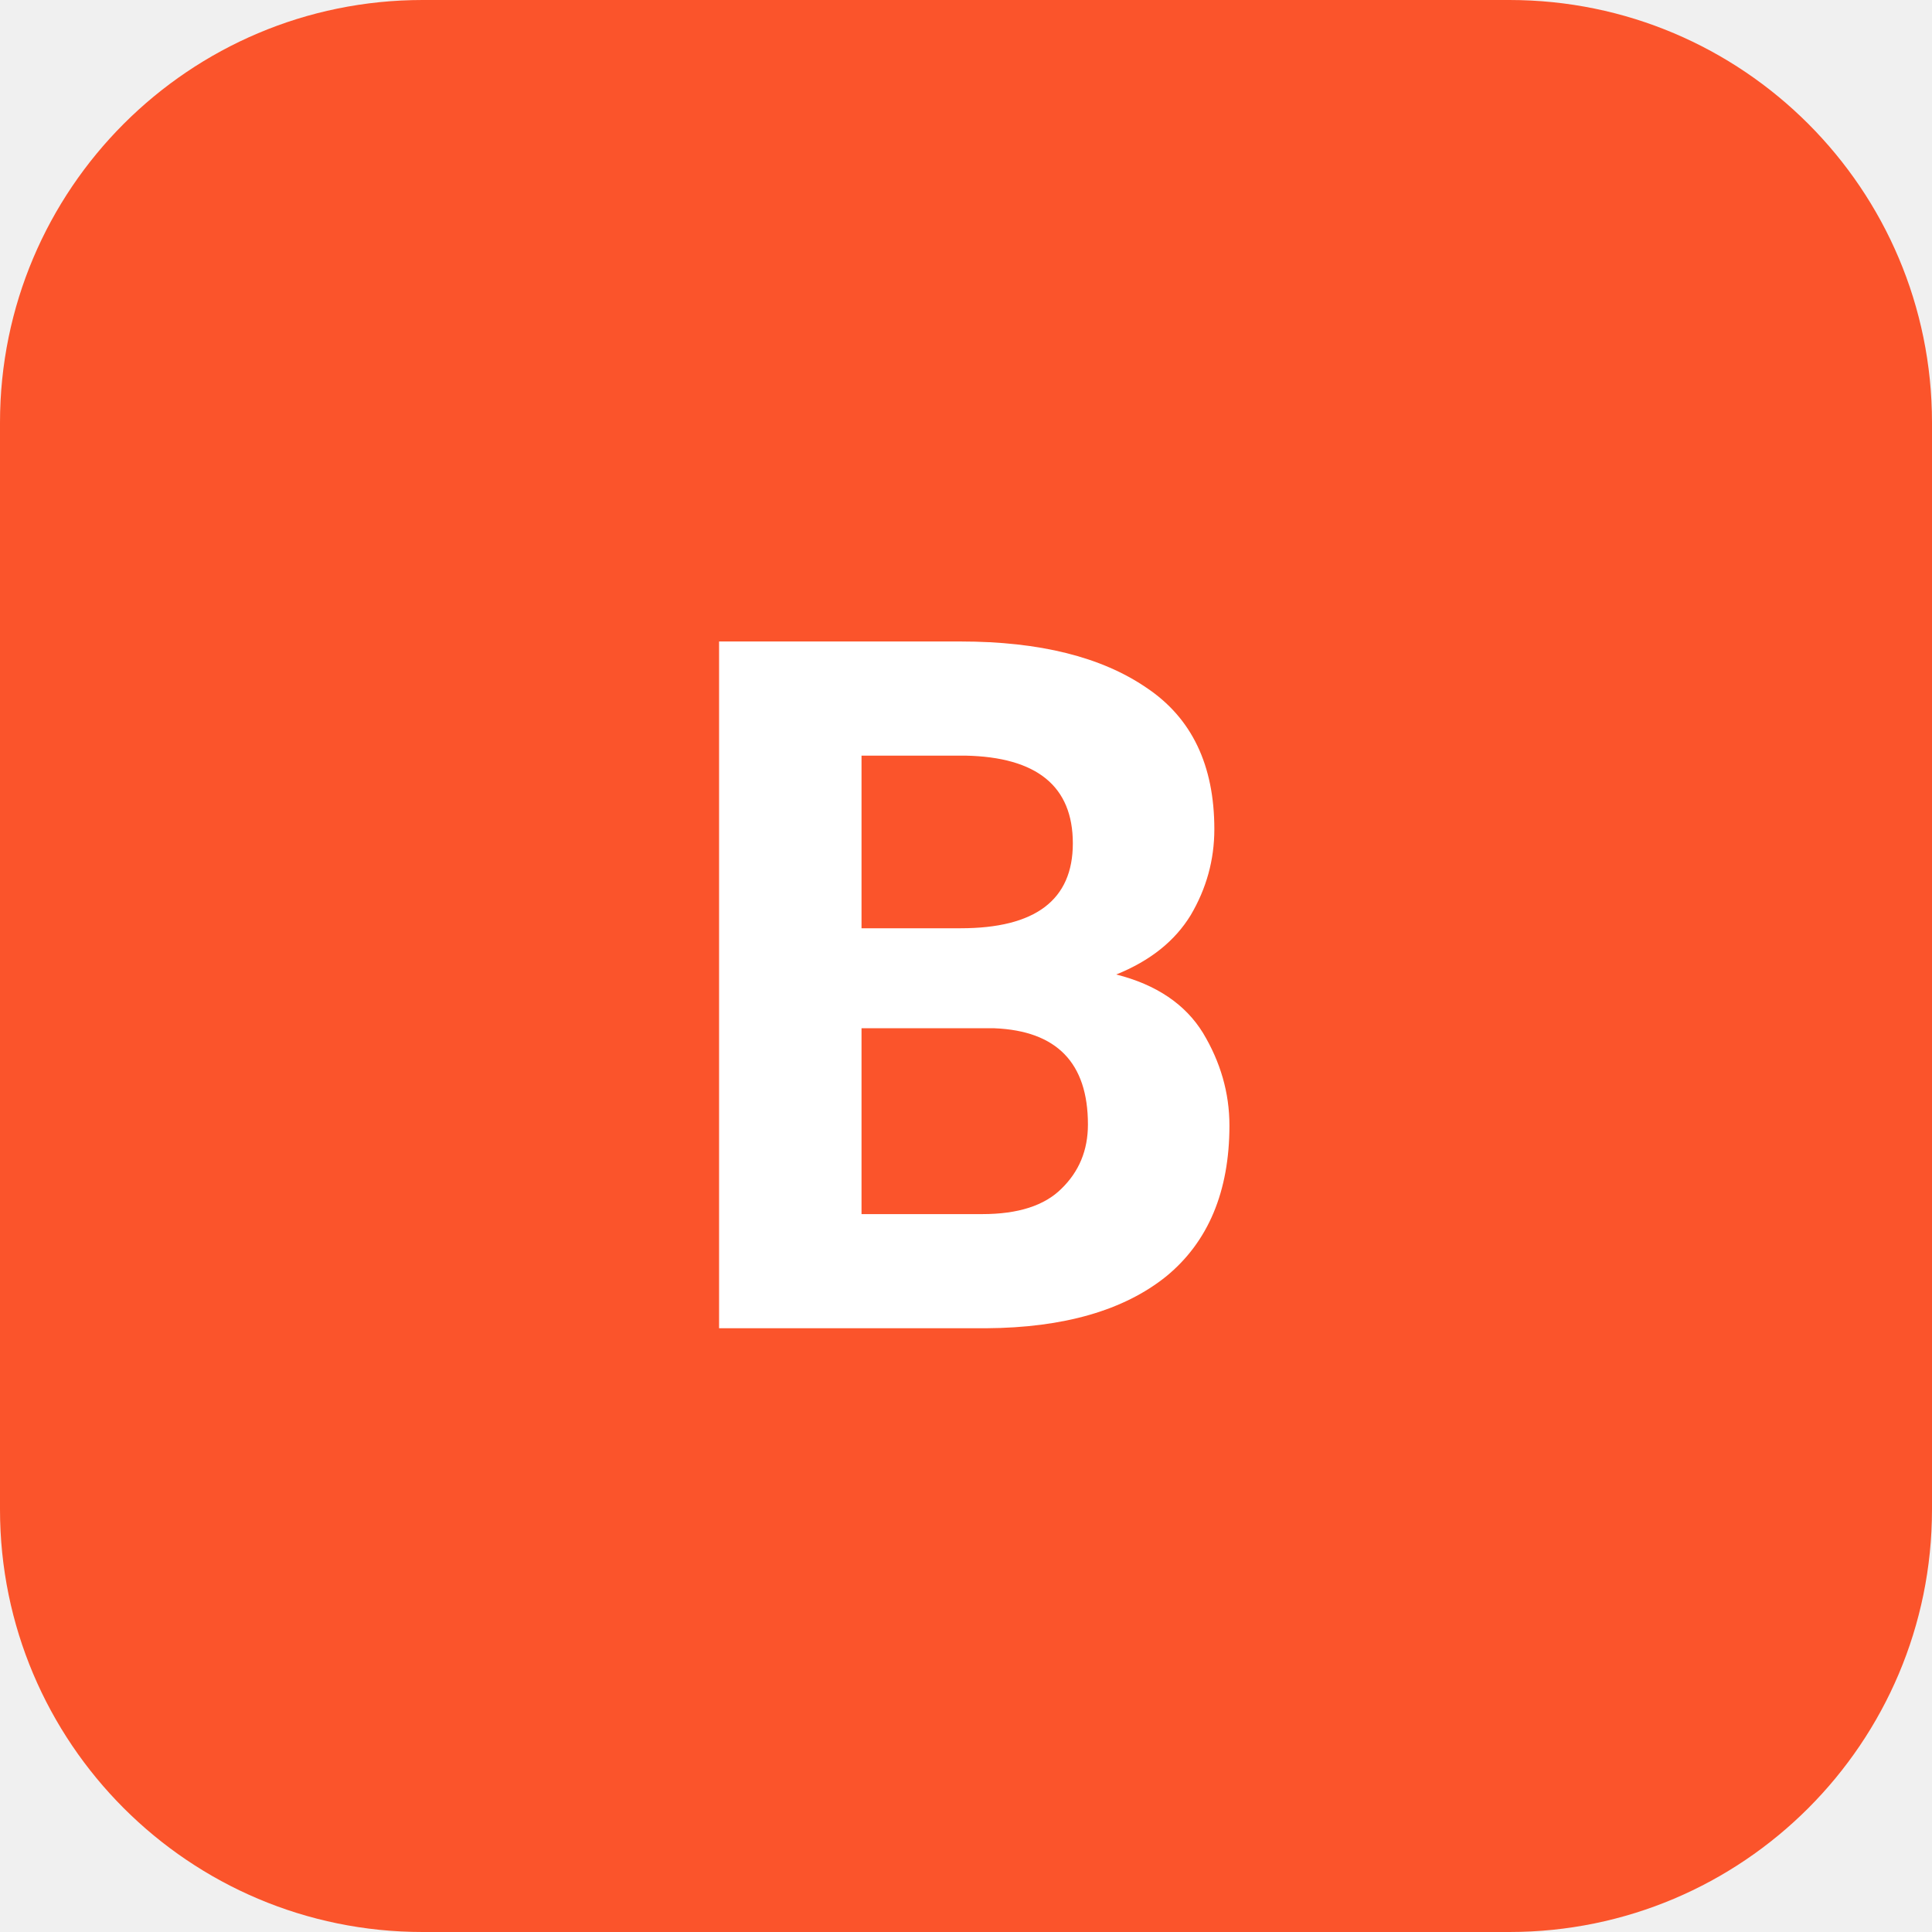
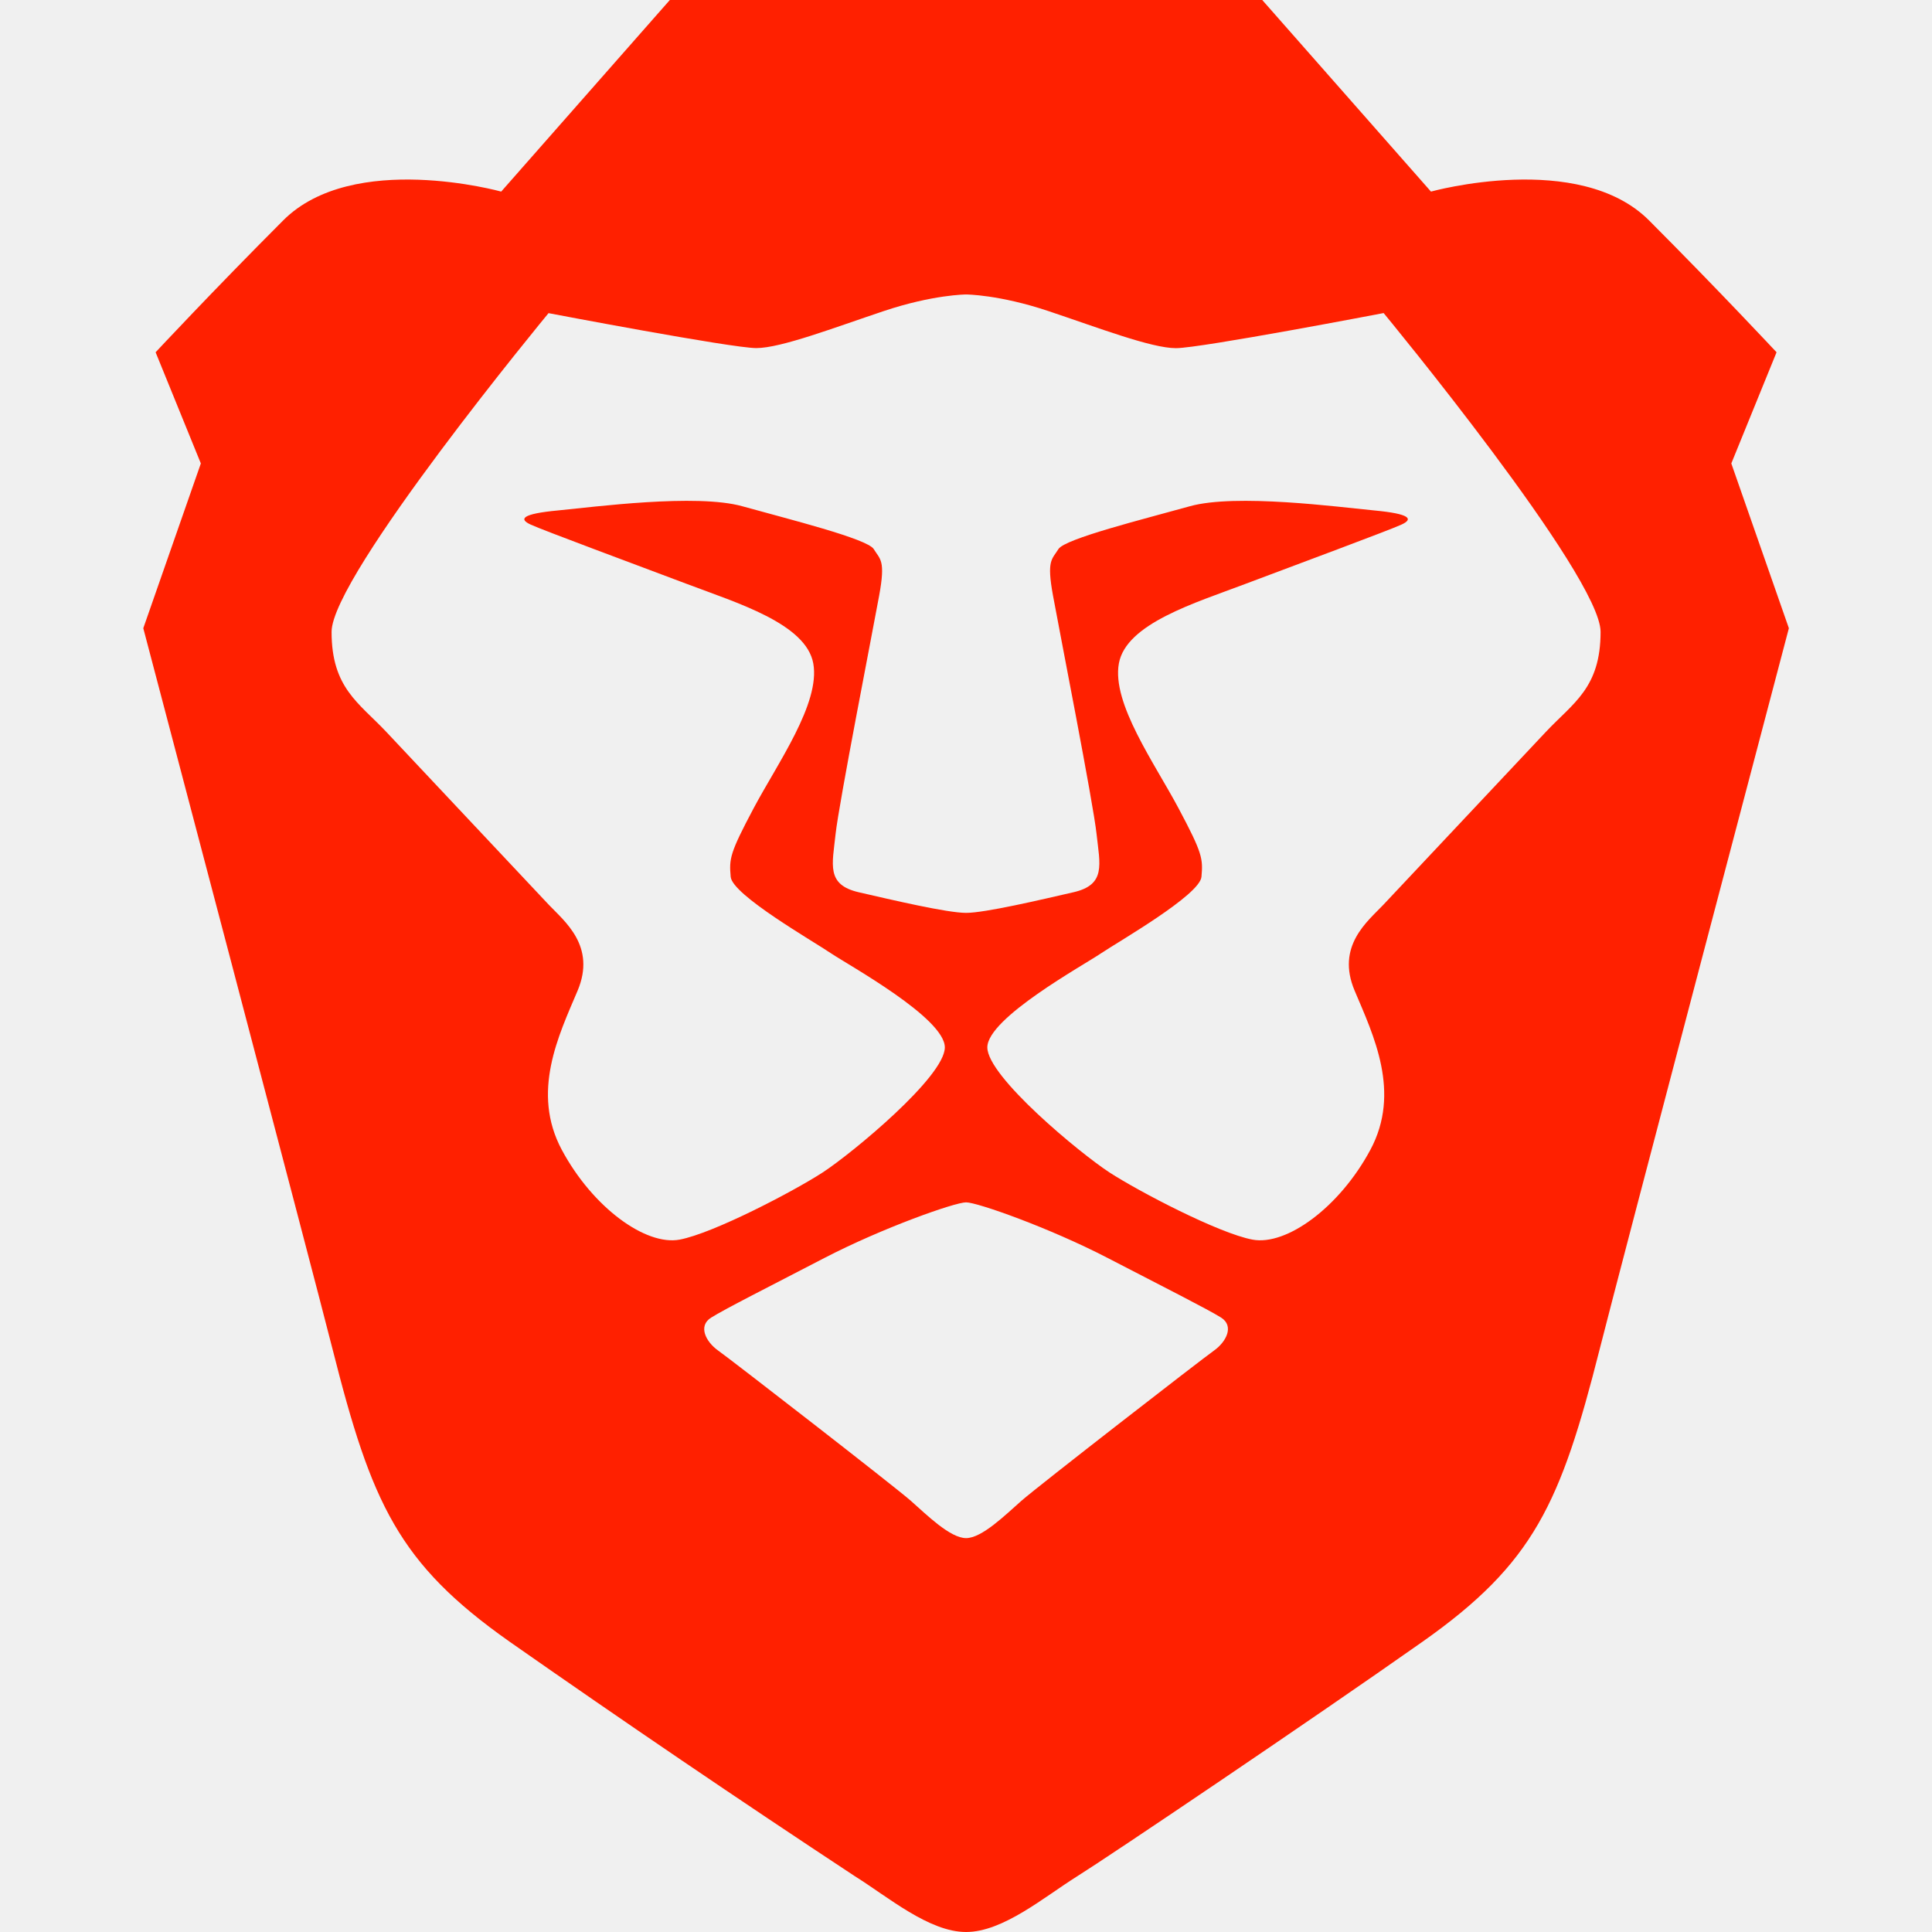
- <svg xmlns="http://www.w3.org/2000/svg" viewBox="0 0 32 32" width="32" height="32" role="img" aria-label="Brave Search">
-   <rect width="32" height="32" rx="7" fill="#FB542B" />
-   <text x="16" y="22" font-family="ui-sans-serif, system-ui, -apple-system, Segoe UI, Roboto, Helvetica, Arial, sans-serif" font-size="16" font-weight="700" fill="#FFFFFF" text-anchor="middle">B</text>
+ <svg xmlns="http://www.w3.org/2000/svg" fill="#FF2000" role="img" viewBox="0 0 24 24">
+   <path d="M15.68 0l2.096 2.38s1.84-.512 2.709.358c.868.87 1.584 1.638 1.584 1.638l-.562 1.381.715 2.047s-2.104 7.98-2.35 8.955c-.486 1.919-.818 2.66-2.198 3.633-1.38.972-3.884 2.66-4.293 2.916-.409.256-.92.692-1.38.692-.46 0-.97-.436-1.38-.692a185.796 185.796 0 01-4.293-2.916c-1.38-.973-1.712-1.714-2.197-3.633-.247-.975-2.351-8.955-2.351-8.955l.715-2.047-.562-1.381s.716-.768 1.585-1.638c.868-.87 2.708-.358 2.708-.358L8.321 0h7.36zm-3.679 14.936c-.14 0-1.038.317-1.758.69-.72.373-1.242.637-1.409.742-.167.104-.065.301.087.409.152.107 2.194 1.69 2.393 1.866.198.175.489.464.687.464.198 0 .49-.29.688-.464.198-.175 2.24-1.759 2.392-1.866.152-.108.254-.305.087-.41-.167-.104-.689-.368-1.41-.741-.72-.373-1.617-.69-1.757-.69zm0-11.278s-.409.001-1.022.206-1.278.46-1.584.46c-.307 0-2.581-.434-2.581-.434S4.119 7.152 4.119 7.849c0 .697.339.881.68 1.243l2.02 2.149c.192.203.59.511.356 1.066-.235.555-.58 1.26-.196 1.977.384.716 1.042 1.194 1.464 1.115.421-.08 1.412-.598 1.776-.834.364-.237 1.518-1.19 1.518-1.554 0-.365-1.193-1.02-1.413-1.168-.22-.15-1.226-.725-1.247-.95-.02-.227-.012-.293.284-.851.297-.559.831-1.304.742-1.8-.089-.495-.95-.753-1.565-.986-.615-.232-1.799-.671-1.947-.74-.148-.068-.11-.133.339-.175.448-.043 1.719-.212 2.292-.052.573.16 1.552.403 1.632.532.079.13.149.134.067.579-.081.445-.5 2.581-.541 2.96-.04.38-.12.63.288.724.409.094 1.097.256 1.333.256s.924-.162 1.333-.256c.408-.093.329-.344.288-.723-.04-.38-.46-2.516-.541-2.961-.082-.445-.012-.45.067-.579.08-.129 1.059-.372 1.632-.532.573-.16 1.845.009 2.292.052.449.042.487.107.339.175-.148.069-1.332.508-1.947.74-.615.233-1.476.49-1.565.986-.09.496.445 1.241.742 1.8.297.558.304.624.284.85-.02.226-1.026.802-1.247.95-.22.15-1.413.804-1.413 1.169 0 .364 1.154 1.317 1.518 1.554.364.236 1.355.755 1.776.834.422.079 1.08-.4 1.464-1.115.384-.716.039-1.422-.195-1.977-.235-.555.163-.863.355-1.066l2.02-2.149c.341-.362.68-.546.68-1.243 0-.697-2.695-3.96-2.695-3.96s-2.274.436-2.58.436c-.307 0-.972-.256-1.585-.461-.613-.205-1.022-.206-1.022-.206z" />
</svg>
